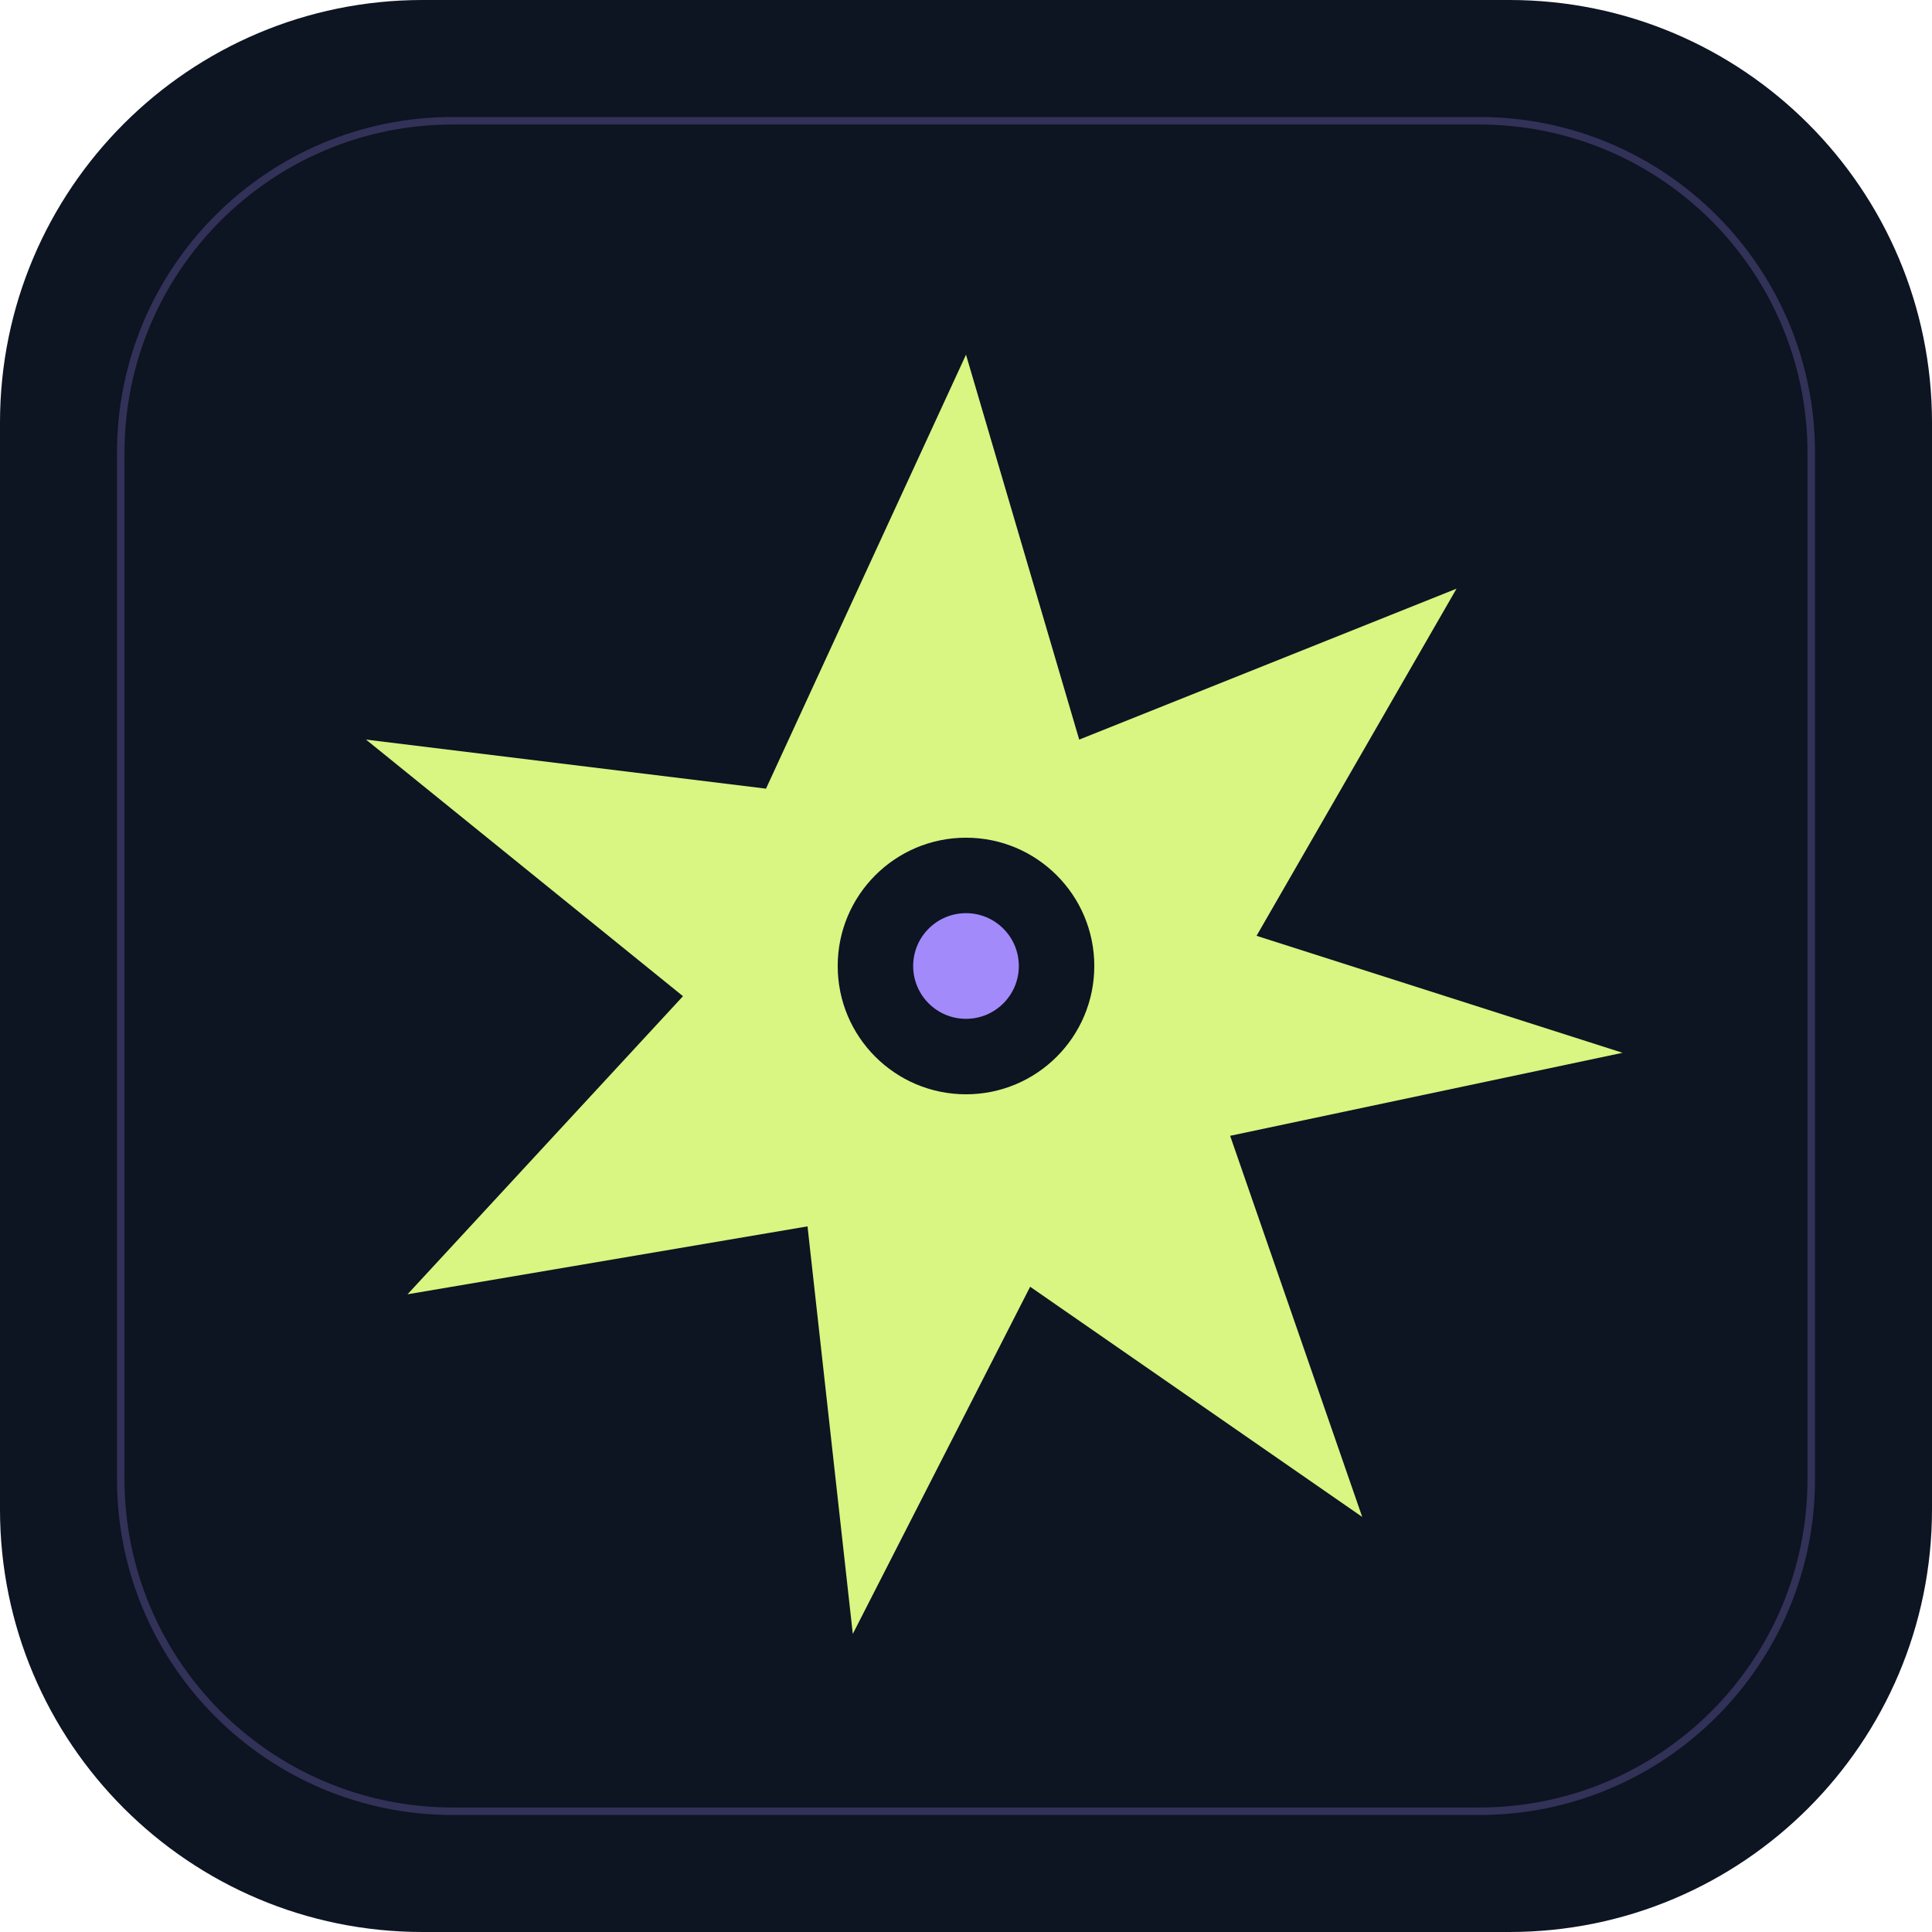
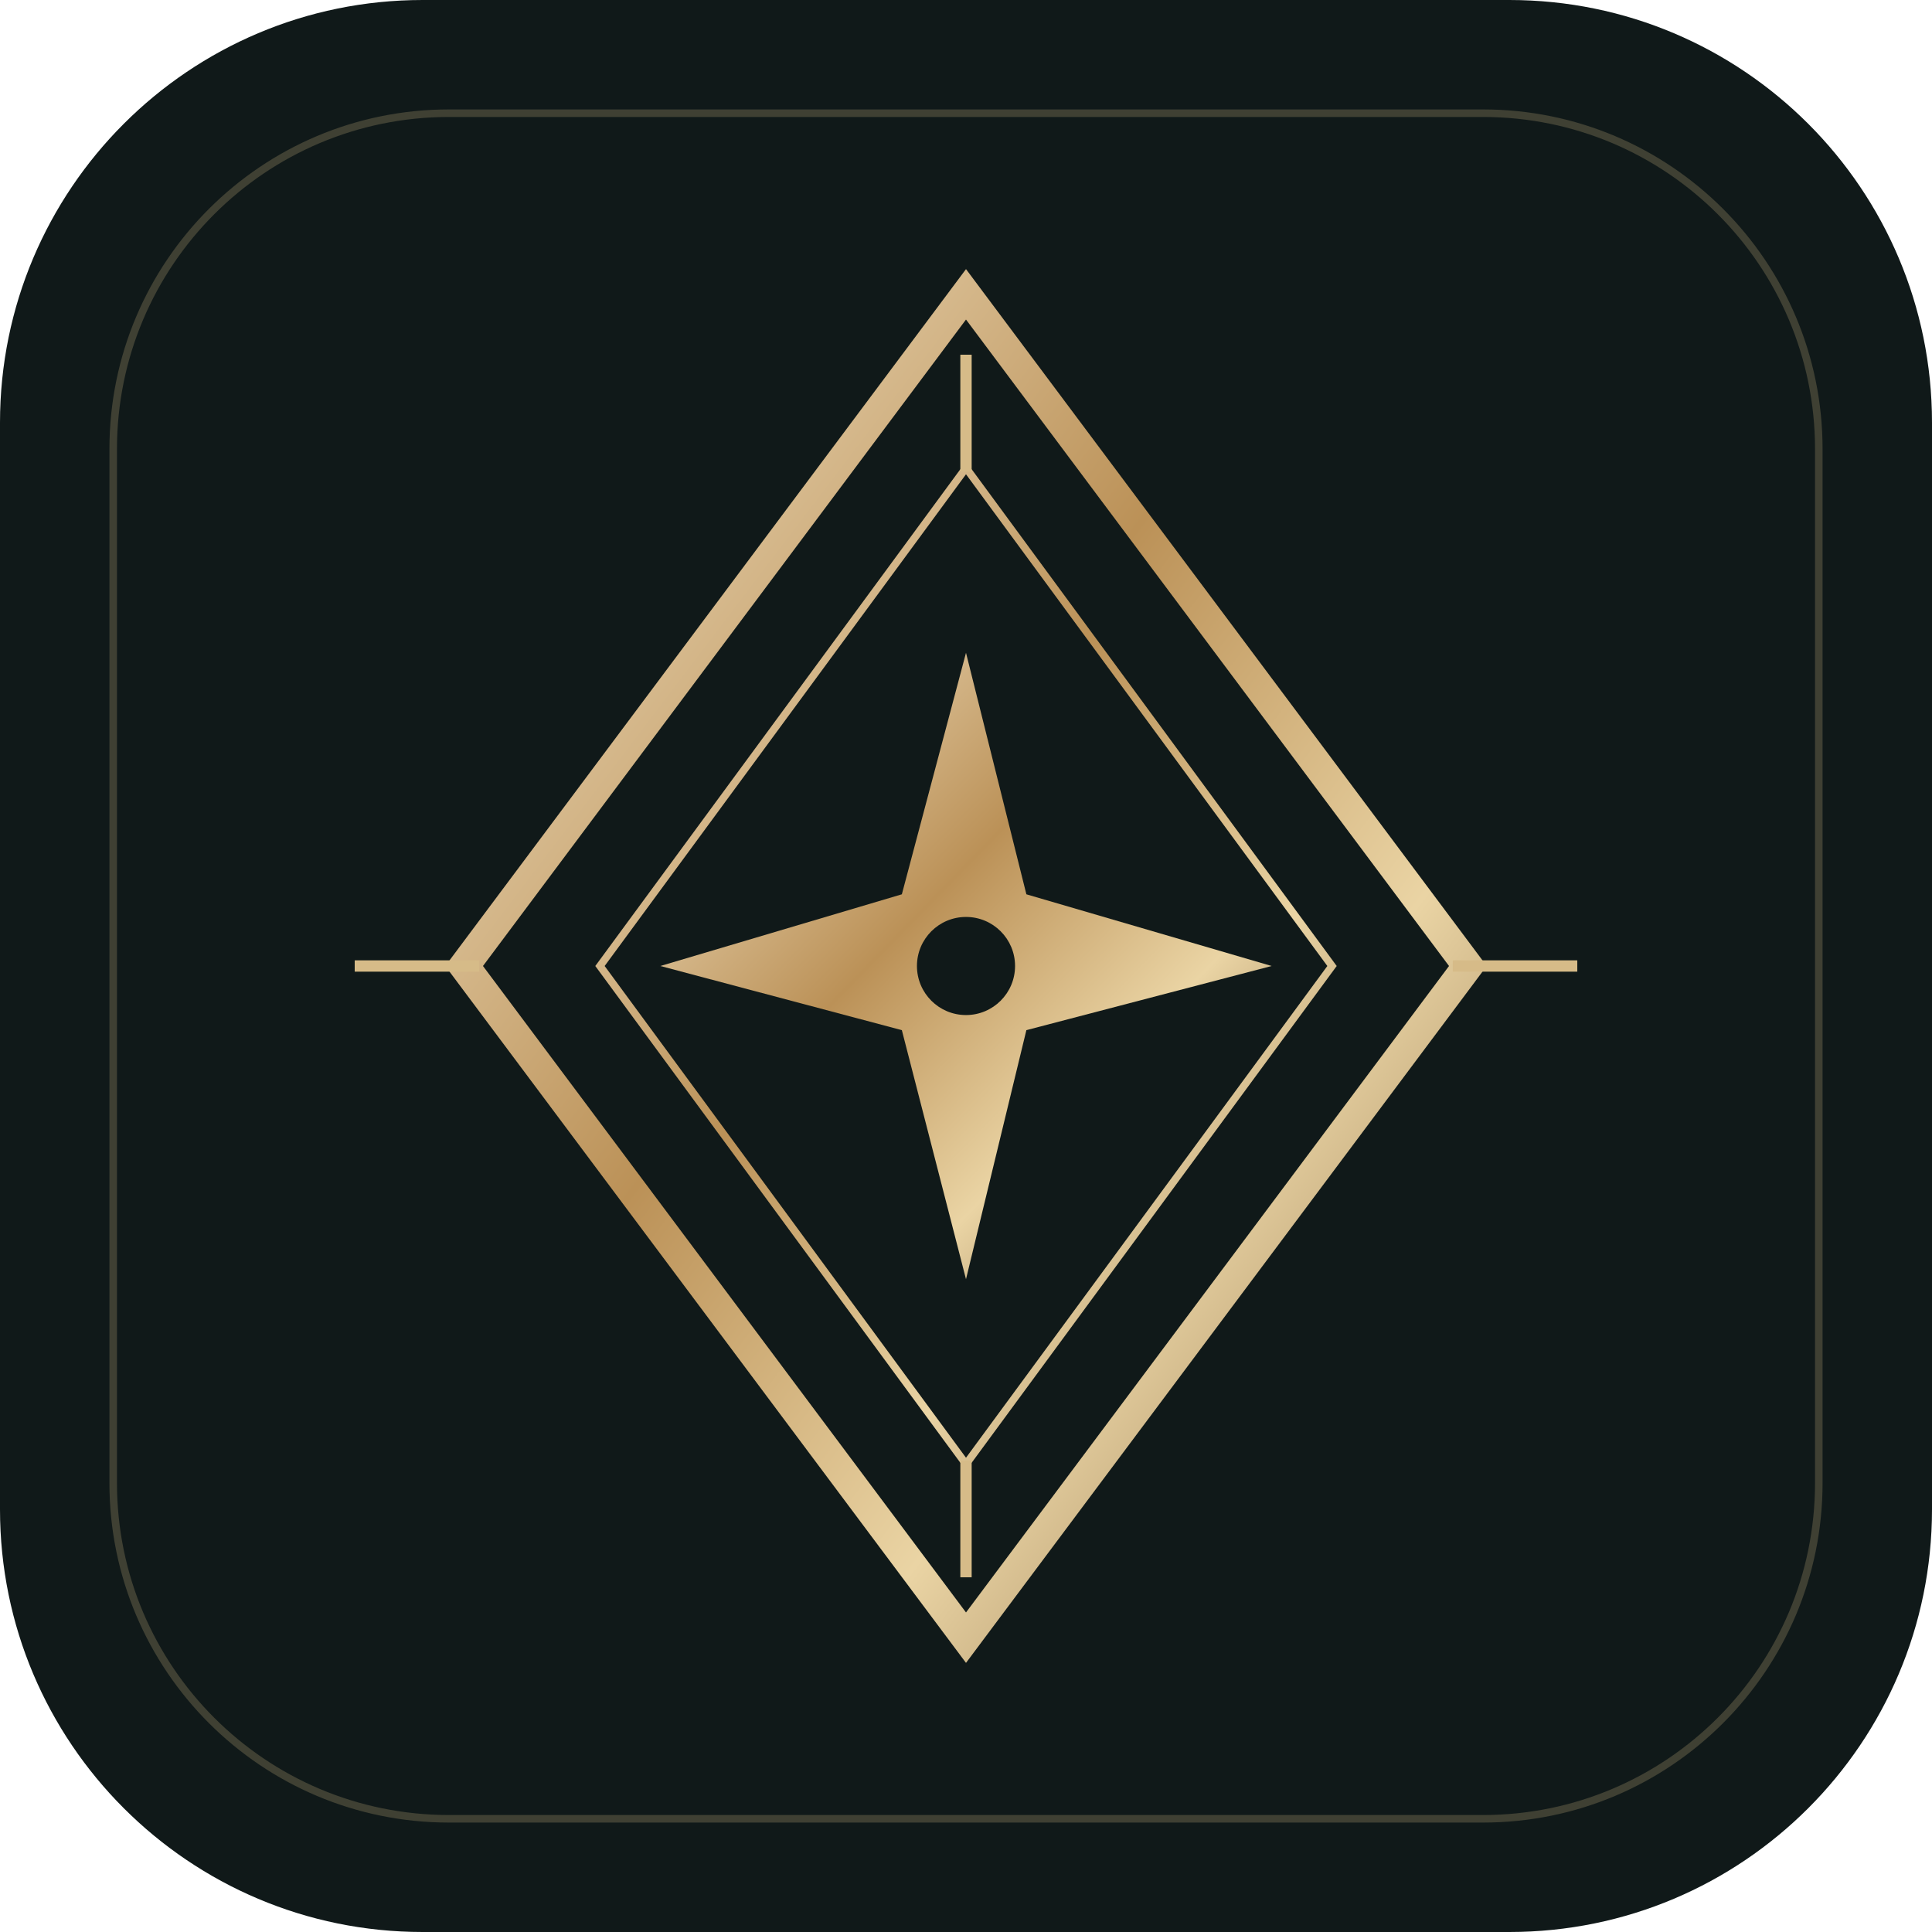
<svg xmlns="http://www.w3.org/2000/svg" viewBox="0 0 512 512">
-   <rect width="512" height="512" rx="112" fill="#0d1422" />
-   <rect x="32" y="32" width="448" height="448" rx="88" fill="none" stroke="#a28afa" stroke-opacity=".25" stroke-width="2" />
-   <path d="m256 94 30 102 100-40-53 92 97 31-104 22 35 101-88-61-47 92-12-108-106 18 73-79-84-68 106 13z" fill="#d9f582" />
-   <circle cx="256" cy="256" r="34" fill="#0d1422" />
-   <circle cx="256" cy="256" r="14" fill="#a28afa" />
+   <defs>
+     <linearGradient id="metal" x2="1" y2="1">
+       <stop stop-color="#f8ecd1" />
+       <stop offset=".42" stop-color="#bb9157" />
+       <stop offset=".7" stop-color="#ead4a4" />
+       <stop offset="1" stop-color="#83643d" />
+     </linearGradient>
+   </defs>
+   <rect width="512" height="512" rx="112" fill="#101919" />
+   <rect x="30" y="30" width="452" height="452" rx="89" fill="none" stroke="#d6bb88" stroke-opacity=".24" stroke-width="2" />
+   <path d="m256 78 133 178-133 178L123 256Z" fill="none" stroke="url(#metal)" stroke-width="8" />
+   <path d="m256 124 97 132-97 132-97-132Z" fill="none" stroke="url(#metal)" stroke-width="2" />
+   <path d="m256 173 16 64 65 19-65 17-16 66-17-66-64-17 64-19Z" fill="url(#metal)" />
+   <circle cx="256" cy="256" r="13" fill="#101919" />
+   <path d="M94 256h33m258 0h33M256 94v31m0 262v31" stroke="#d6bb88" stroke-width="3" />
</svg>
